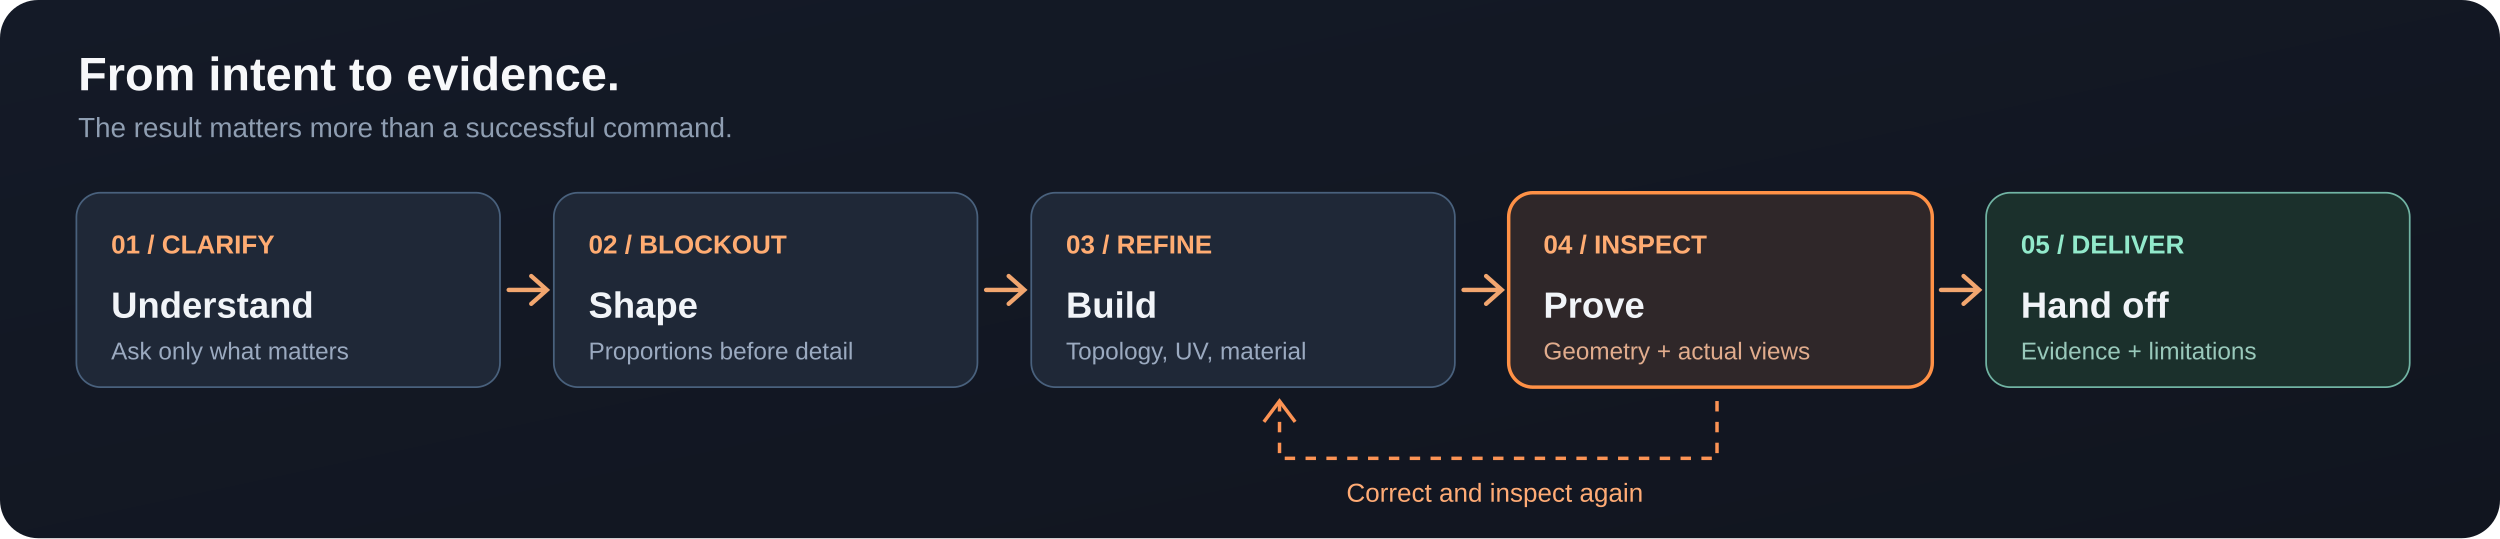
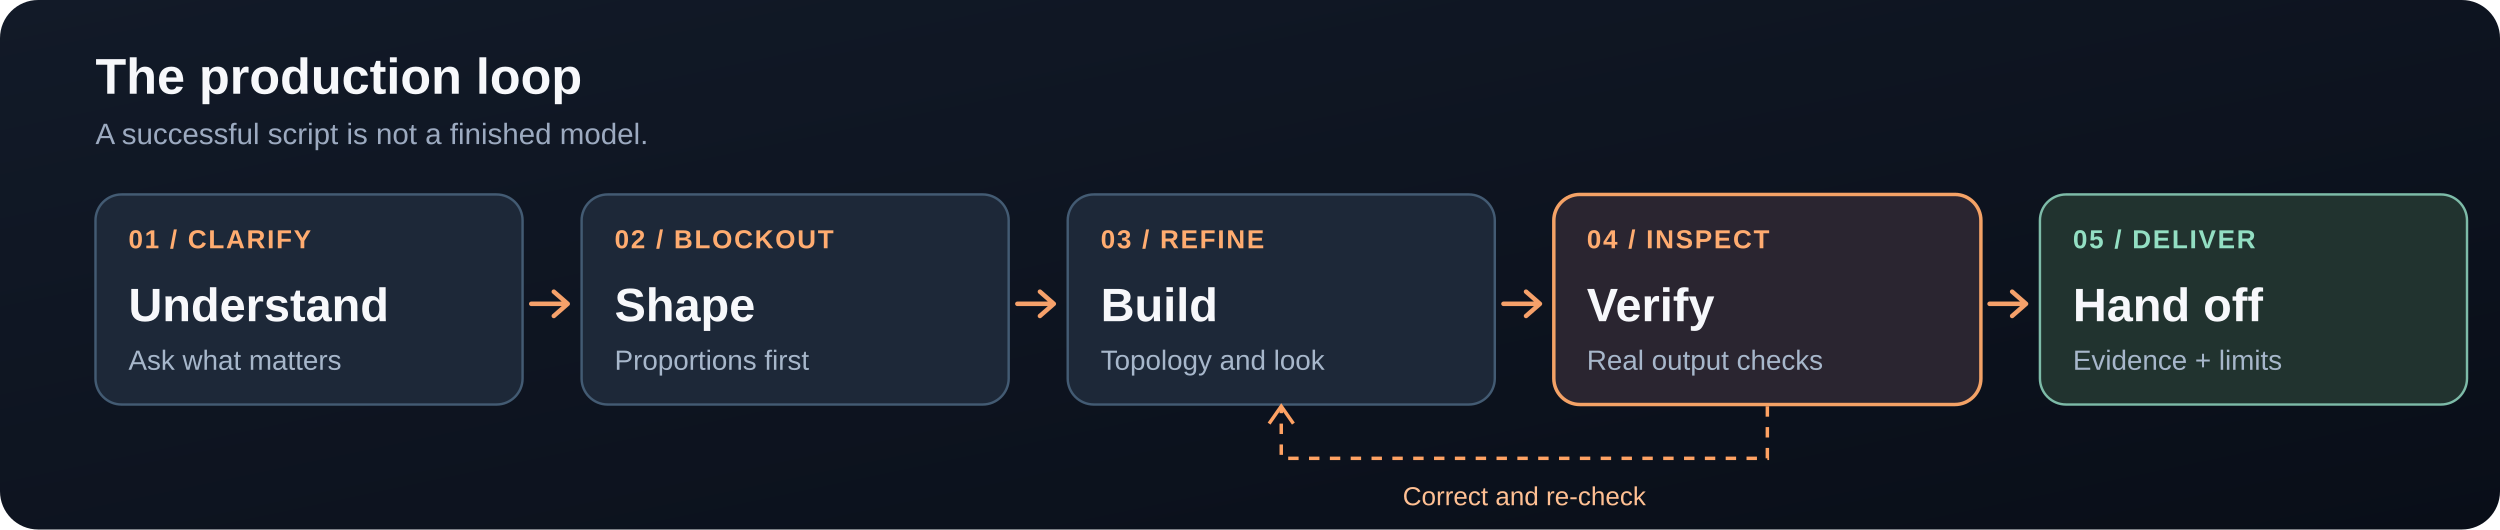
- <svg xmlns="http://www.w3.org/2000/svg" viewBox="0 0 1440 310" width="1440" height="310" role="img" aria-labelledby="t d">
+ <svg xmlns="http://www.w3.org/2000/svg" viewBox="0 0 1440 305" width="1440" height="305" role="img" aria-labelledby="title description">
  <defs>
-     <linearGradient id="bg" x1="0" y1="0" x2="1" y2="1">
-       <stop stop-color="#141a27" />
-       <stop offset="1" stop-color="#11151f" />
+     <linearGradient id="surface" x2="1" y2="1">
+       <stop stop-color="#121a28" />
+       <stop offset="1" stop-color="#090e18" />
    </linearGradient>
-     <linearGradient id="warm" x1="0" y1="0" x2="1" y2="1">
-       <stop stop-color="#ffb677" />
-       <stop offset="1" stop-color="#ef6530" />
+     <linearGradient id="amber" x2="1" y2="1">
+       <stop stop-color="#ffc06b" />
+       <stop offset="1" stop-color="#ff6834" />
    </linearGradient>
+     <radialGradient id="halo">
+       <stop stop-color="#ff8739" stop-opacity=".26" />
+       <stop offset="1" stop-color="#ff8739" stop-opacity="0" />
+     </radialGradient>
+     <pattern id="grid" width="32" height="32" patternUnits="userSpaceOnUse">
+       <path d="M32 0H0V32" stroke="#a3b7d5" stroke-opacity=".10" fill="none" />
+     </pattern>
  </defs>
-   <rect width="1440" height="310" rx="22" fill="url(#bg)" />
-   <g font-family="Segoe UI,Arial,sans-serif">
-     <text x="45" y="52" fill="#f7f8fa" font-size="27" font-weight="750">From intent to evidence.</text>
-     <text x="45" y="79" fill="#8f9eb2" font-size="16">The result matters more than a successful command.</text>
+   <rect width="1440" height="305" rx="22" fill="url(#surface)" />
+   <g font-family="Arial,Helvetica,sans-serif">
+     <text x="55" y="54" fill="#f7f8fb" font-size="29" font-weight="800">The production loop</text>
+     <text x="55" y="83" fill="#9caac0" font-size="17">A successful script is not a finished model.</text>
  </g>
-   <g transform="translate(44 111)" font-family="Segoe UI,Arial,sans-serif">
-     <g transform="translate(0 0)">
-       <rect width="244" height="112" rx="14" fill="#1f2837" stroke="#49617d" />
-       <text x="20" y="35" fill="#ffac72" font-size="15" font-weight="700">01 / CLARIFY</text>
-       <text x="20" y="72" fill="#f1f4f8" font-size="21" font-weight="700">Understand</text>
-       <text x="20" y="96" fill="#9baac0" font-size="14">Ask only what matters</text>
-     </g>
-     <g transform="translate(275 0)">
-       <rect width="244" height="112" rx="14" fill="#1f2837" stroke="#49617d" />
-       <text x="20" y="35" fill="#ffac72" font-size="15" font-weight="700">02 / BLOCKOUT</text>
-       <text x="20" y="72" fill="#f1f4f8" font-size="21" font-weight="700">Shape</text>
-       <text x="20" y="96" fill="#9baac0" font-size="14">Proportions before detail</text>
-     </g>
-     <g transform="translate(550 0)">
-       <rect width="244" height="112" rx="14" fill="#1f2837" stroke="#49617d" />
-       <text x="20" y="35" fill="#ffac72" font-size="15" font-weight="700">03 / REFINE</text>
-       <text x="20" y="72" fill="#f1f4f8" font-size="21" font-weight="700">Build</text>
-       <text x="20" y="96" fill="#9baac0" font-size="14">Topology, UV, material</text>
-     </g>
-     <g transform="translate(825 0)">
-       <rect width="244" height="112" rx="14" fill="#2f2729" stroke="#ff9146" stroke-width="2" />
-       <text x="20" y="35" fill="#ffac72" font-size="15" font-weight="700">04 / INSPECT</text>
-       <text x="20" y="72" fill="#f1f4f8" font-size="21" font-weight="700">Prove</text>
-       <text x="20" y="96" fill="#e1ac8d" font-size="14">Geometry + actual views</text>
-     </g>
-     <g transform="translate(1100 0)">
-       <rect width="244" height="112" rx="14" fill="#1b302c" stroke="#71b4a4" />
-       <text x="20" y="35" fill="#92e9cb" font-size="15" font-weight="700">05 / DELIVER</text>
-       <text x="20" y="72" fill="#f1f4f8" font-size="21" font-weight="700">Hand off</text>
-       <text x="20" y="96" fill="#99c9bb" font-size="14">Evidence + limitations</text>
-     </g>
+   <rect x="55" y="112" width="246" height="121" rx="15" fill="#1d2838" stroke="#435b73" stroke-width="1.4" />
+   <g font-family="Arial,Helvetica,sans-serif">
+     <text x="74" y="143" fill="#ffac70" font-size="15" font-weight="700" letter-spacing="1">01 / CLARIFY</text>
+     <text x="74" y="185" fill="#f7f8fb" font-size="27" font-weight="750">Understand</text>
+     <text x="74" y="213" fill="#a7b7cb" font-size="16">Ask what matters</text>
  </g>
-   <g stroke="#f2a66f" stroke-width="2.5" stroke-linecap="round" fill="none">
-     <path d="M293 167h22m-9 -8 9 8 -9 8" />
-     <path d="M568 167h22m-9 -8 9 8 -9 8" />
-     <path d="M843 167h22m-9 -8 9 8 -9 8" />
-     <path d="M1118 167h22m-9 -8 9 8 -9 8" />
+   <path d="M306 175h21m-8 -7 8 7 -8 7" stroke="#f6a16a" stroke-width="2.6" fill="none" stroke-linecap="round" stroke-linejoin="round" />
+   <rect x="335" y="112" width="246" height="121" rx="15" fill="#1d2838" stroke="#435b73" stroke-width="1.4" />
+   <g font-family="Arial,Helvetica,sans-serif">
+     <text x="354" y="143" fill="#ffac70" font-size="15" font-weight="700" letter-spacing="1">02 / BLOCKOUT</text>
+     <text x="354" y="185" fill="#f7f8fb" font-size="27" font-weight="750">Shape</text>
+     <text x="354" y="213" fill="#a7b7cb" font-size="16">Proportions first</text>
  </g>
-   <path d="M989 231v33H737v-33" stroke="#fc9354" stroke-width="2" stroke-dasharray="6 6" fill="none" />
-   <path d="m728 243 9 -12 9 12" stroke="#fc9354" stroke-width="2" fill="none" />
-   <text x="861" y="289" font-family="Segoe UI,Arial,sans-serif" font-size="15" fill="#ffab75" text-anchor="middle">Correct and inspect again</text>
+   <path d="M586 175h21m-8 -7 8 7 -8 7" stroke="#f6a16a" stroke-width="2.6" fill="none" stroke-linecap="round" stroke-linejoin="round" />
+   <rect x="615" y="112" width="246" height="121" rx="15" fill="#1d2838" stroke="#435b73" stroke-width="1.4" />
+   <g font-family="Arial,Helvetica,sans-serif">
+     <text x="634" y="143" fill="#ffac70" font-size="15" font-weight="700" letter-spacing="1">03 / REFINE</text>
+     <text x="634" y="185" fill="#f7f8fb" font-size="27" font-weight="750">Build</text>
+     <text x="634" y="213" fill="#a7b7cb" font-size="16">Topology and look</text>
+   </g>
+   <path d="M866 175h21m-8 -7 8 7 -8 7" stroke="#f6a16a" stroke-width="2.6" fill="none" stroke-linecap="round" stroke-linejoin="round" />
+   <rect x="895" y="112" width="246" height="121" rx="15" fill="#2a2530" stroke="#f4a266" stroke-width="2" />
+   <g font-family="Arial,Helvetica,sans-serif">
+     <text x="914" y="143" fill="#ffac70" font-size="15" font-weight="700" letter-spacing="1">04 / INSPECT</text>
+     <text x="914" y="185" fill="#f7f8fb" font-size="27" font-weight="750">Verify</text>
+     <text x="914" y="213" fill="#a7b7cb" font-size="16">Real output checks</text>
+   </g>
+   <path d="M1146 175h21m-8 -7 8 7 -8 7" stroke="#f6a16a" stroke-width="2.6" fill="none" stroke-linecap="round" stroke-linejoin="round" />
+   <rect x="1175" y="112" width="246" height="121" rx="15" fill="#21332f" stroke="#7dbba8" stroke-width="1.4" />
+   <g font-family="Arial,Helvetica,sans-serif">
+     <text x="1194" y="143" fill="#93dfc3" font-size="15" font-weight="700" letter-spacing="1">05 / DELIVER</text>
+     <text x="1194" y="185" fill="#f7f8fb" font-size="27" font-weight="750">Hand off</text>
+     <text x="1194" y="213" fill="#a7b7cb" font-size="16">Evidence + limits</text>
+   </g>
+   <path d="M1018 234v30h-280v-30" stroke="#ffa263" stroke-width="2" stroke-dasharray="6 6" fill="none" />
+   <path d="M731 244l7 -10 7 10" stroke="#ffa263" stroke-width="2" fill="none" />
+   <text x="878" y="291" fill="#ffc093" font-family="Arial,Helvetica,sans-serif" font-size="15" text-anchor="middle">Correct and re-check</text>
</svg>
